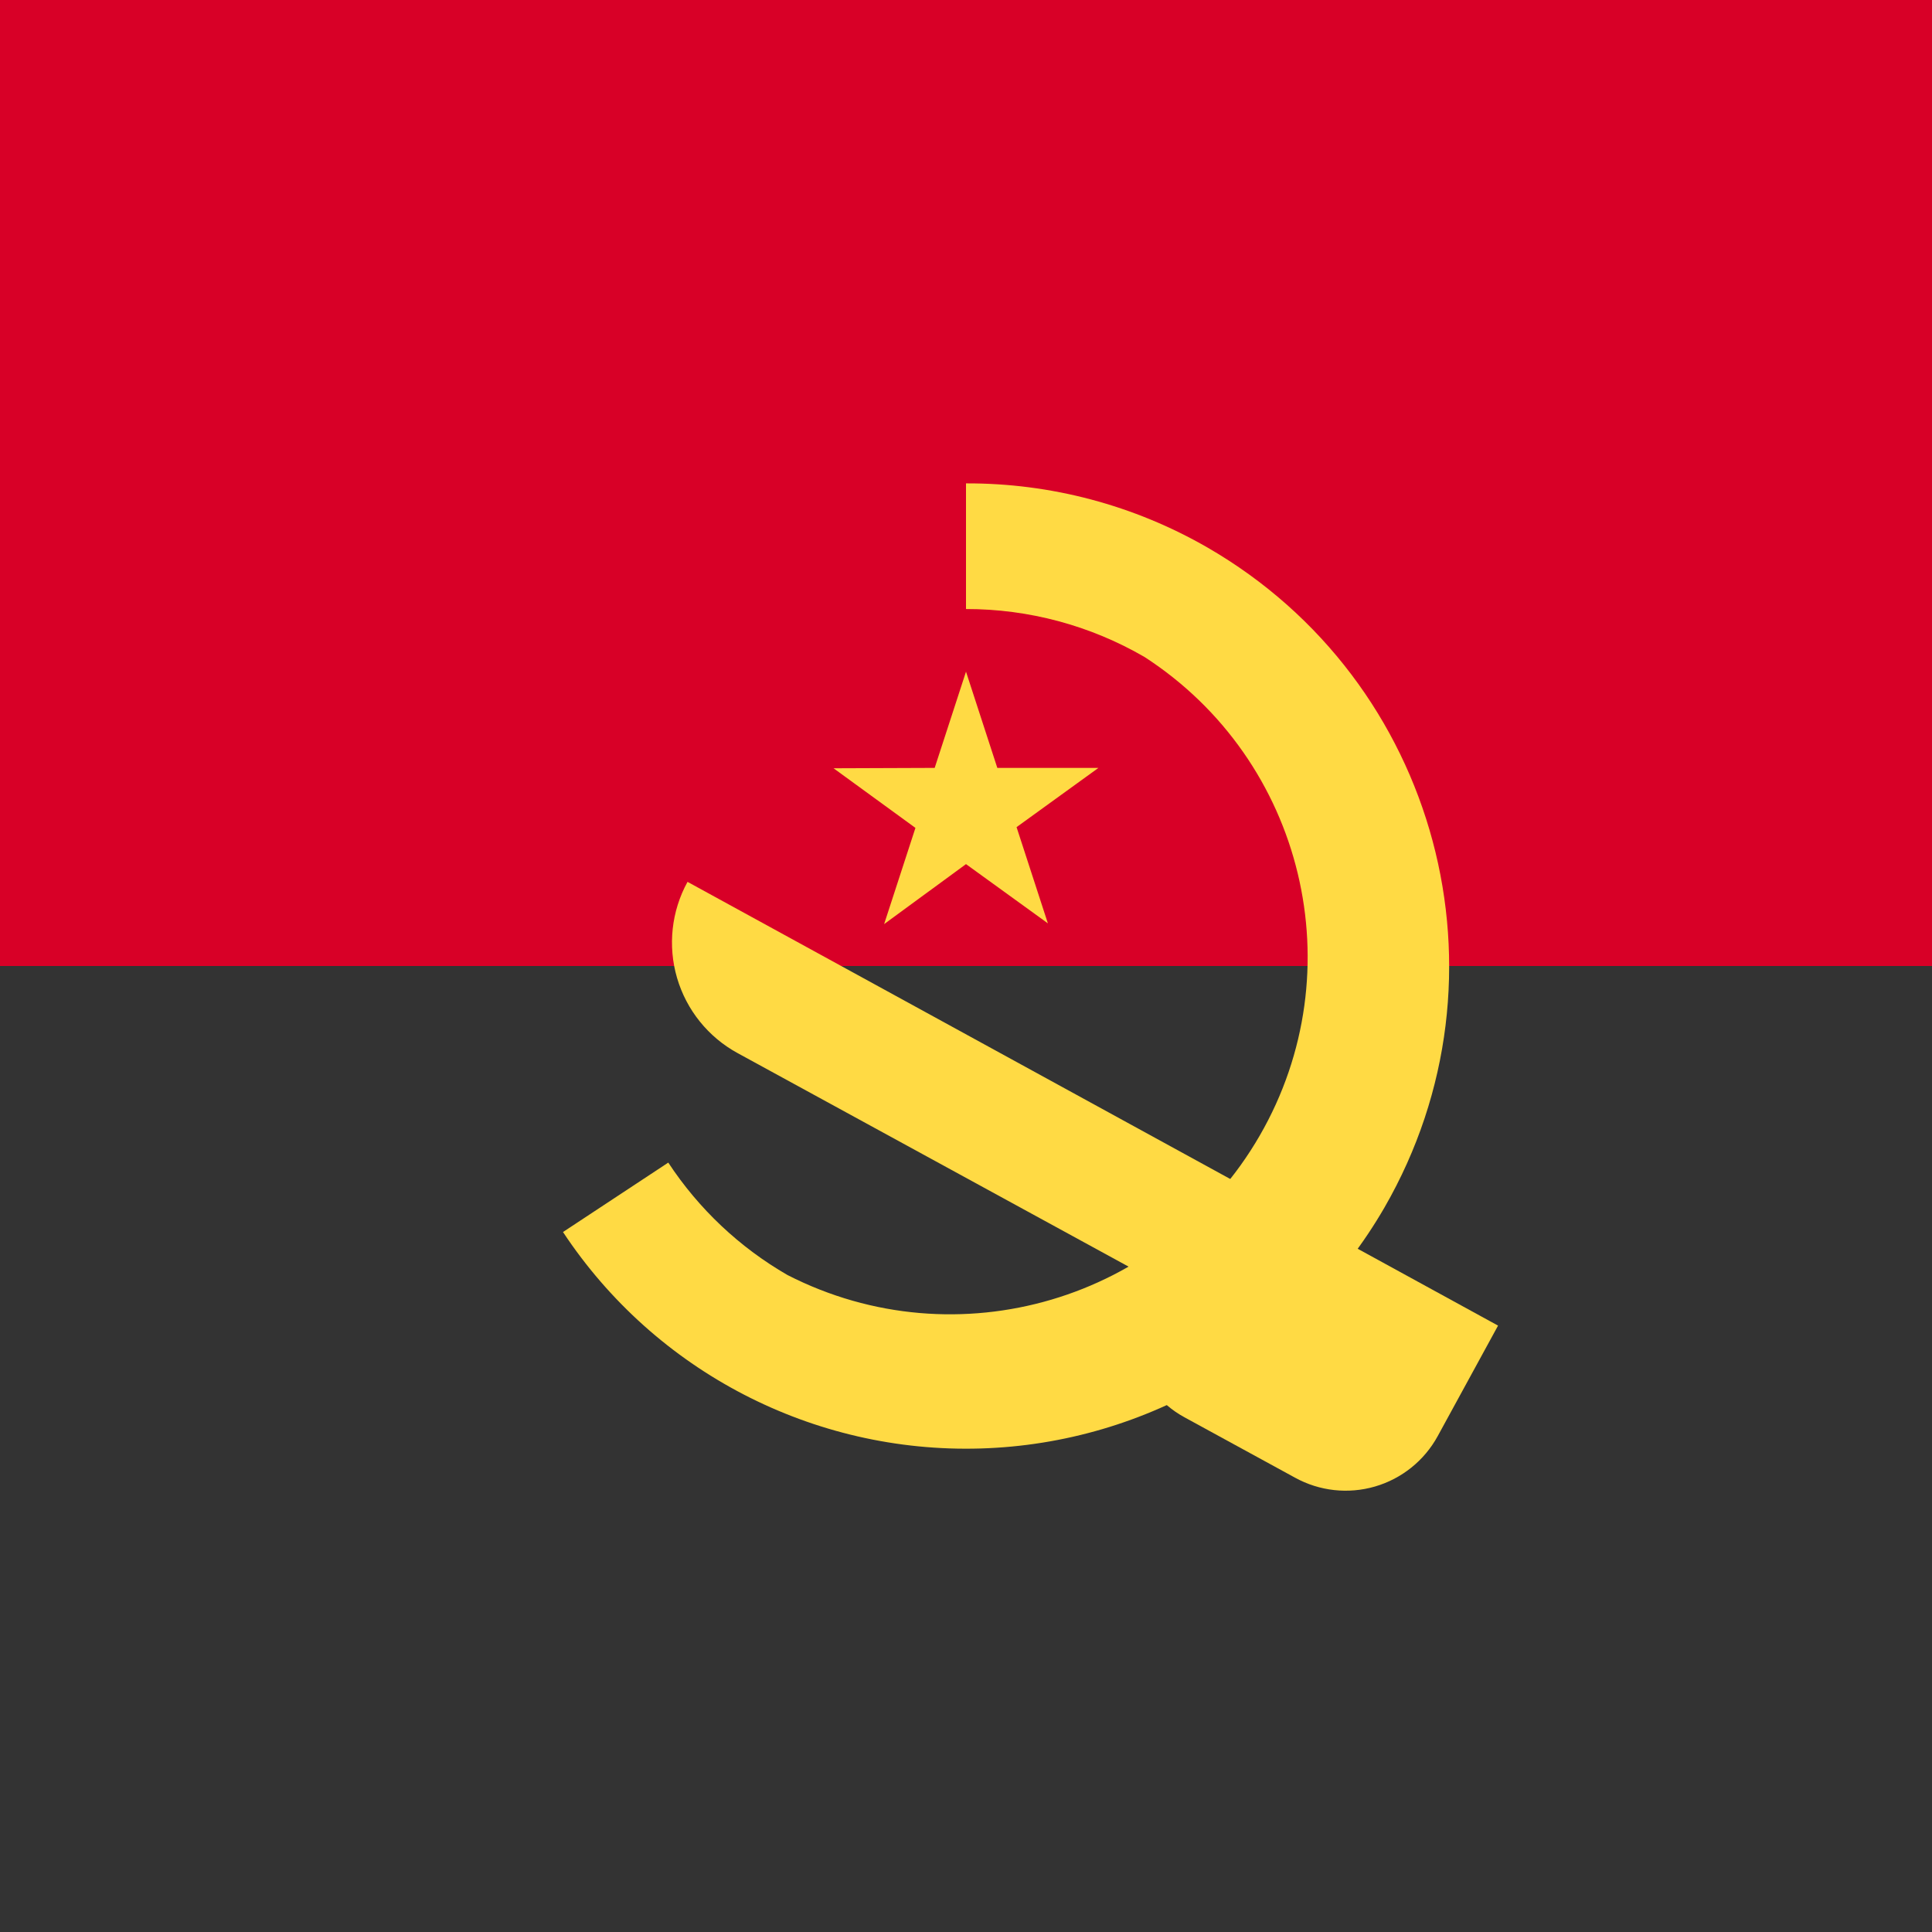
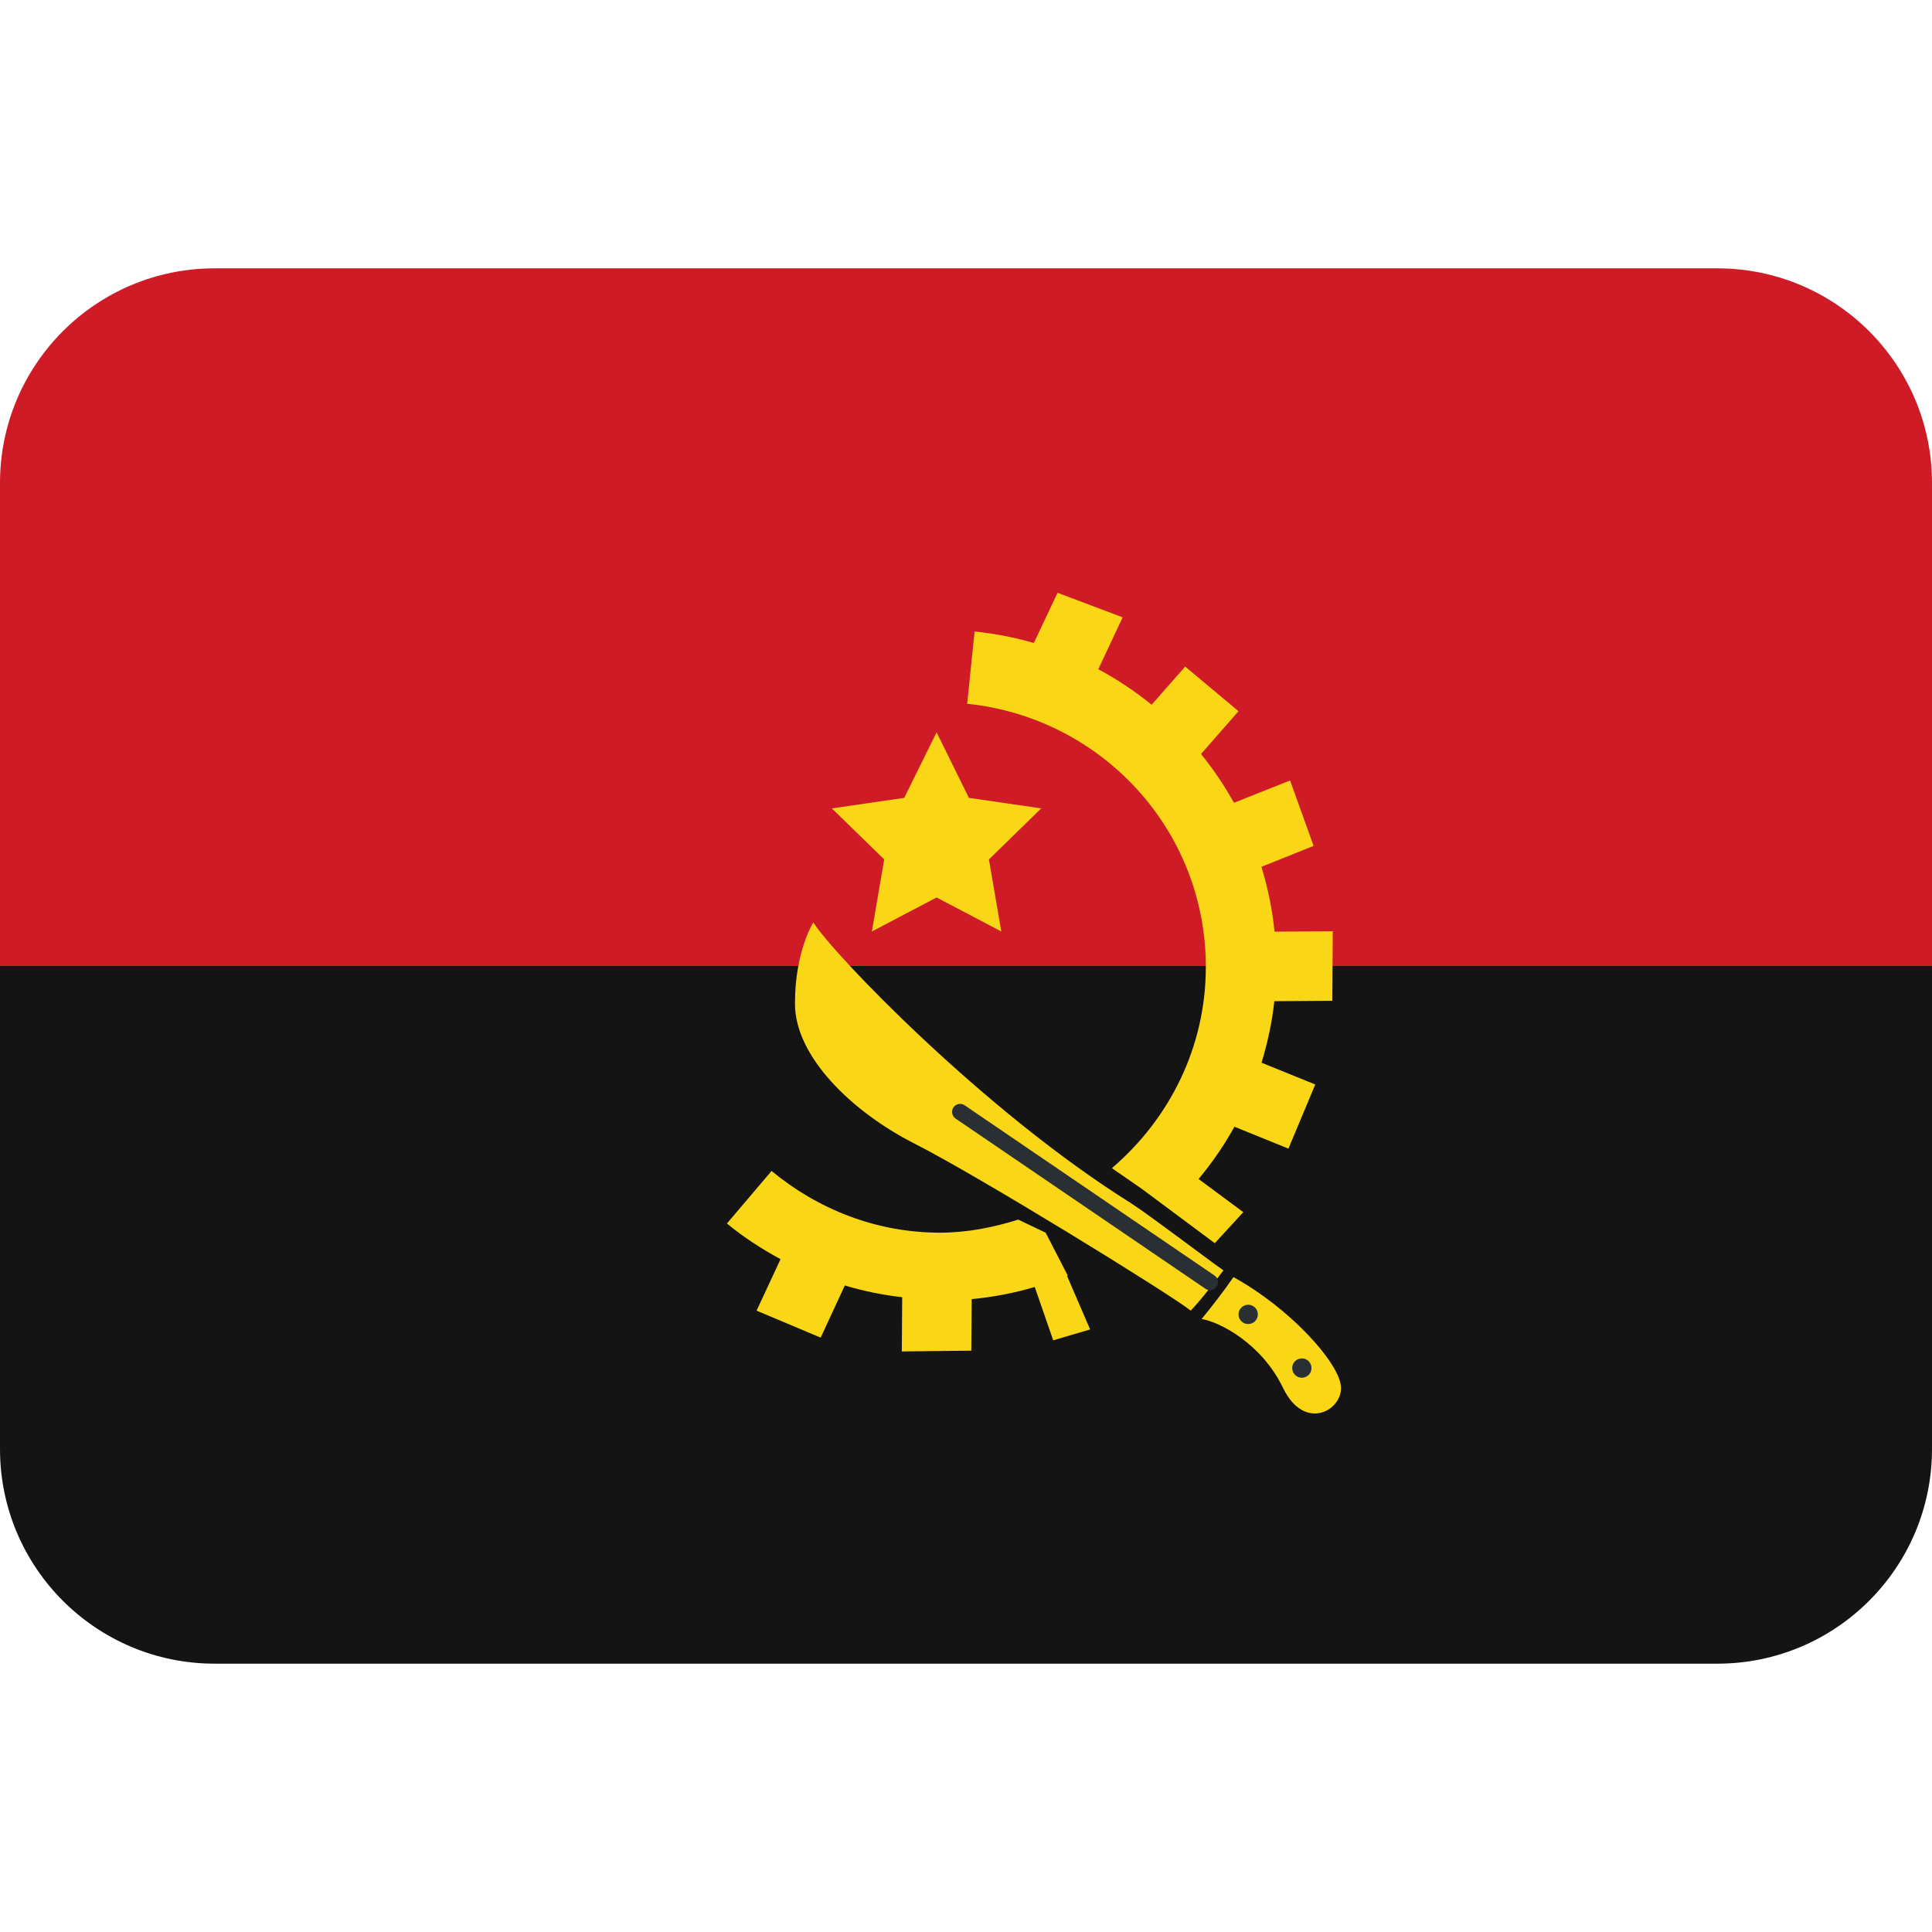
- <svg xmlns="http://www.w3.org/2000/svg" width="512" height="512" style="border-radius:50%" viewBox="0 0 512 512">
-   <path fill="#d80027" d="M0 0h512v256l-253 36.6L0 256z" />
-   <path fill="#333" d="M0 256h512v256H0z" />
-   <g fill="#ffda44">
-     <path d="m220.9 203.6 21.7 15.8-8.3 25.5L256 229l21.7 15.7-8.3-25.5 21.7-15.7h-26.8L256 178l-8.3 25.5z" />
-     <path d="M320 145.1a127.2 127.2 0 0 0-64-17v33.3a94 94 0 0 1 47.3 12.7 94.7 94.7 0 0 1-94.6 163.8 94 94 0 0 1-31.6-29.8l-27.9 18.4a128.1 128.1 0 0 0 217.7-6.5A128.1 128.1 0 0 0 320 145.1z" />
-     <path d="M182.2 233.7a33.4 33.4 0 0 0 13.3 45.4l108.4 59.2c-7.4 13.5-3.4 30 10 37.3l29.3 16a27.8 27.8 0 0 0 37.8-11l16-29.3z" />
-   </g>
+ <svg xmlns="http://www.w3.org/2000/svg" viewBox="0 0 36 36">
+   <path fill="#141414" d="M0 18v9c0 2.209 1.791 4 4 4h28c2.209 0 4-1.791 4-4v-9H0z" />
+   <path fill="#CE1B26" d="M36 18V9c0-2.209-1.791-4-4-4H4C1.791 5 0 6.791 0 9v9h36z" />
+   <path fill="#F9D616" d="M17.452 13.646l.602 1.221 1.348.196-.975.951.231 1.343-1.206-.634-1.206.634.23-1.343-.976-.951 1.349-.196zm-2.296 3.542c.344.562 3.172 3.516 5.922 5.234.359.234 1.344.984 1.719 1.25-.156.203-.375.5-.609.75-.391-.312-3.969-2.516-5.141-3.109-1.172-.594-2.234-1.625-2.234-2.609-.001-.985.343-1.516.343-1.516zm7.828 6.609c-.172.25-.438.594-.594.781.312.047 1.109.438 1.516 1.281.406.844 1.141.406 1.078-.047s-.953-1.437-2-2.015z" />
+   <circle fill="#292F33" cx="23.258" cy="24.492" r=".18" />
+   <circle fill="#292F33" cx="24.258" cy="25.492" r=".18" />
+   <path fill="#292F33" d="M22.547 24.041c-.029 0-.059-.009-.084-.026l-4.657-3.172c-.068-.047-.086-.14-.04-.208.047-.069.141-.087.208-.04l4.656 3.172c.069.047.087.14.04.208-.028.043-.075.066-.123.066z" />
+   <path d="M24.826 18.648l.008-1.295-1.085.007c-.041-.417-.126-.82-.244-1.208l.972-.39-.438-1.219-1.046.416c-.178-.322-.384-.625-.614-.909l.699-.798-.994-.831-.625.71c-.31-.25-.641-.472-.994-.661l.454-.967-1.213-.457-.442.935c-.357-.103-.725-.176-1.104-.214l-.138 1.347c2.495.257 4.447 2.34 4.447 4.902 0 1.509-.688 2.842-1.751 3.751l.553.382 1.365 1.016.531-.578-.833-.618c.252-.303.476-.627.668-.974l1.006.408.5-1.195-1.001-.406c.112-.369.196-.751.238-1.146l1.081-.008zm-4.93 5.12l-.412-.799-.51-.243c-.464.144-.947.243-1.458.243-1.198 0-2.282-.442-3.139-1.15l-.832.979c.308.255.646.473.999.665l-.446.959 1.194.503.45-.972c.346.104.701.176 1.069.219l-.007 1.01 1.295-.014.007-.961c.404-.038.797-.114 1.175-.226l.344.994.688-.203-.431-.999.014-.005z" fill="#F9D616" />
</svg>
